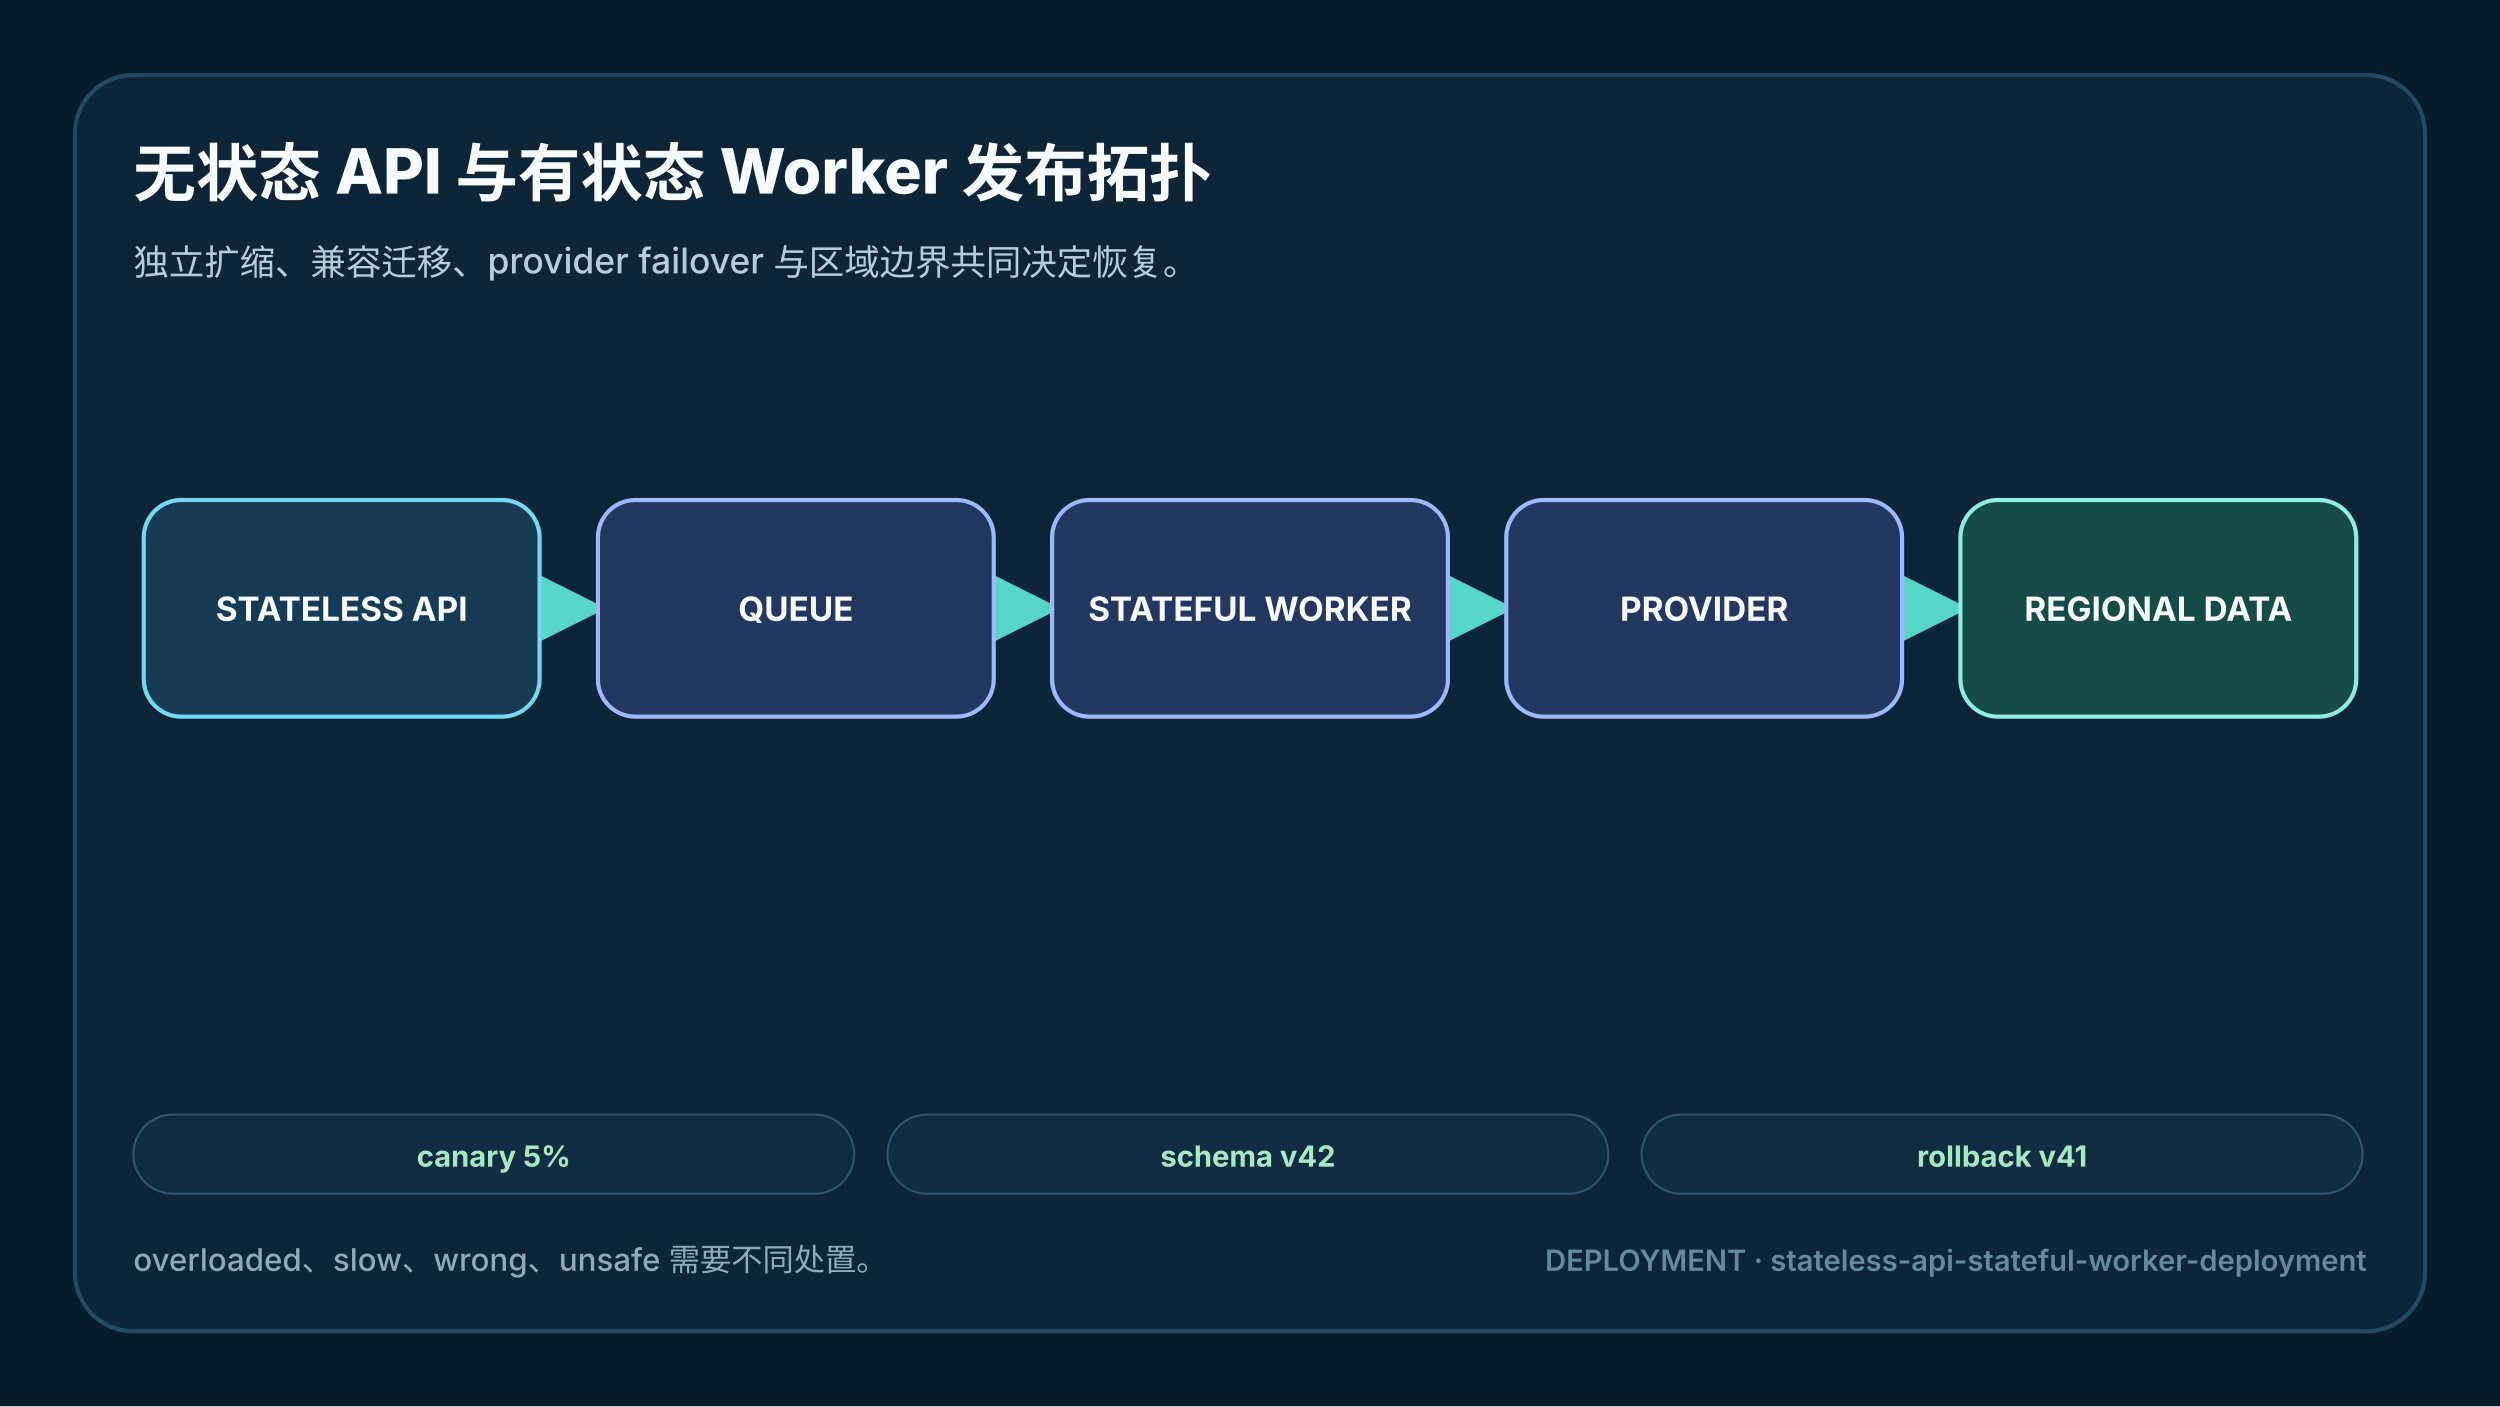
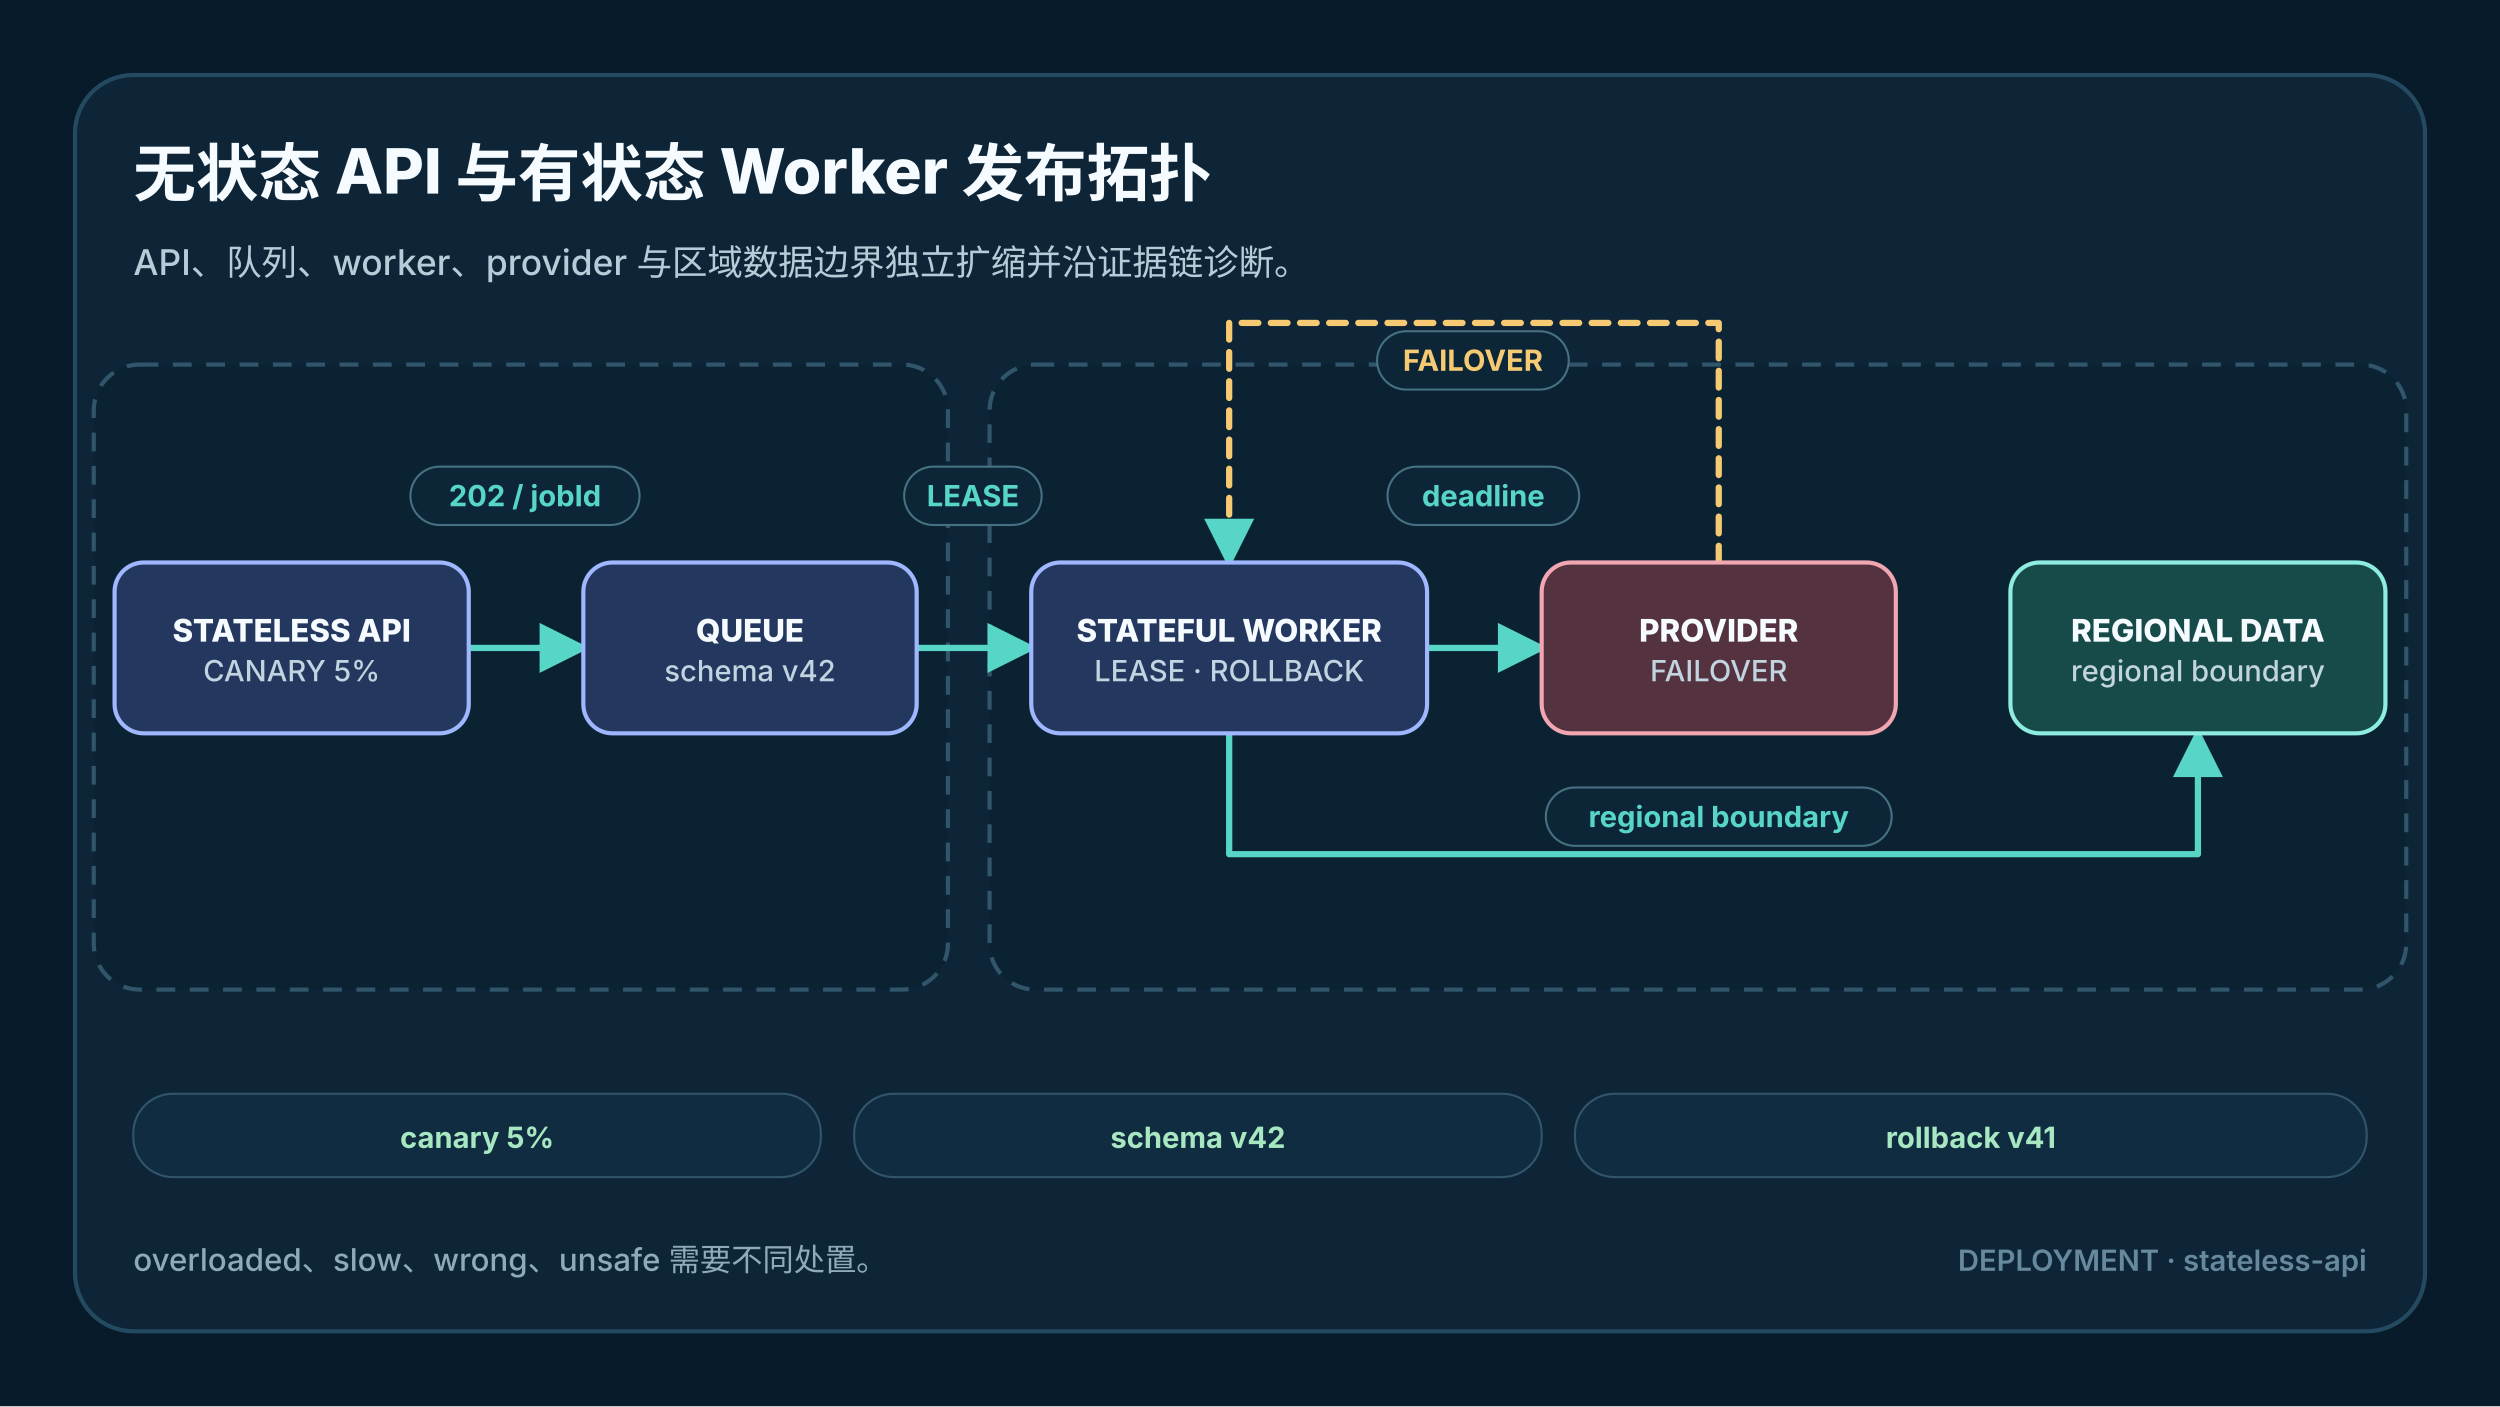
<svg xmlns="http://www.w3.org/2000/svg" width="1200" height="675" viewBox="0 0 1200 675" role="img" aria-labelledby="visual-backend-08-detail-title visual-backend-08-detail-description">
  <defs>
    <marker id="visual-backend-08-detail-arrow" markerWidth="8" markerHeight="8" refX="7" refY="4" orient="auto">
      <path d="M0 0 L8 4 L0 8 Z" fill="#57D6C7" />
    </marker>
  </defs>
  <rect width="1200" height="675" fill="#081B2A" />
  <rect x="36" y="36" width="1128" height="603" rx="28" fill="#0D2537" stroke="#244A61" stroke-width="2" />
-   <text x="64" y="94" font-family="Inter, Arial, sans-serif" font-size="30" font-weight="760" fill="#F5FBFF" text-anchor="start">无状态 API 与有状态 Worker 发布拓扑</text>
-   <text x="64" y="132" font-family="Inter, Arial, sans-serif" font-size="17" font-weight="500" fill="#B8CBD8" text-anchor="start">独立扩缩、兼容迁移、provider failover 与区域边界共同决定恢复。</text>
+   <text x="64" y="94" data-region="title" font-family="Inter, Arial, sans-serif" font-size="30" font-weight="760" fill="#F5FBFF" text-anchor="start">无状态 API 与有状态 Worker 发布拓扑</text>
+   <text x="64" y="132" data-region="subtitle" font-family="Inter, Arial, sans-serif" font-size="17" font-weight="500" fill="#B8CBD8" text-anchor="start">API、队列、worker、provider 与区域数据边界独立扩缩并沿证据链诊断。</text>
  <g data-kind="deployment">
-     <polyline data-edge="edge-1" data-from="card-1" data-to="card-2" points="259,292 287,292" fill="none" stroke="#57D6C7" stroke-width="4" stroke-linecap="round" stroke-linejoin="round" marker-end="url(#visual-backend-08-detail-arrow)" />
-     <polyline data-edge="edge-2" data-from="card-2" data-to="card-3" points="477,292 505,292" fill="none" stroke="#57D6C7" stroke-width="4" stroke-linecap="round" stroke-linejoin="round" marker-end="url(#visual-backend-08-detail-arrow)" />
-     <polyline data-edge="edge-3" data-from="card-3" data-to="card-4" points="695,292 723,292" fill="none" stroke="#57D6C7" stroke-width="4" stroke-linecap="round" stroke-linejoin="round" marker-end="url(#visual-backend-08-detail-arrow)" />
-     <polyline data-edge="edge-4" data-from="card-4" data-to="card-5" points="913,292 941,292" fill="none" stroke="#57D6C7" stroke-width="4" stroke-linecap="round" stroke-linejoin="round" marker-end="url(#visual-backend-08-detail-arrow)" />
-     <g data-node="card-1" data-kind="entry">
-       <rect x="69" y="240" width="190" height="104" rx="18" fill="#173B55" stroke="#74D8F2" stroke-width="2" />
-       <text x="164" y="298" font-family="Inter, Arial, sans-serif" font-size="16" font-weight="750" fill="#F5FBFF" text-anchor="middle">STATELESS API</text>
+     <rect data-region="stateless-zone" x="45" y="175" width="410" height="300" rx="22" fill="#0B2233" stroke="#31556B" stroke-width="2" stroke-dasharray="9 7" />
+     <rect data-region="stateful-zone" x="475" y="175" width="680" height="300" rx="22" fill="#0B2233" stroke="#31556B" stroke-width="2" stroke-dasharray="9 7" />
+     <polyline data-edge="api-enqueue" data-from="stateless-api" data-to="queue" data-kind="flow" points="225,311 280,311" fill="none" stroke="#57D6C7" stroke-width="3" stroke-linecap="round" stroke-linejoin="round" marker-end="url(#visual-backend-08-detail-arrow)" />
+     <g data-edge-label="api-enqueue">
+       <rect x="197" y="224" width="110" height="28" rx="14" fill="#0C2638" stroke="#477083" stroke-width="1" />
+       <text x="252" y="243" data-region="edge-label" font-family="Inter, Arial, sans-serif" font-size="14" font-weight="680" fill="#57D6C7" text-anchor="middle">202 / jobId</text>
    </g>
-     <g data-node="card-2" data-kind="stage">
-       <rect x="287" y="240" width="190" height="104" rx="18" fill="#24375F" stroke="#9FB7FF" stroke-width="2" />
-       <text x="382" y="298" font-family="Inter, Arial, sans-serif" font-size="16" font-weight="750" fill="#F5FBFF" text-anchor="middle">QUEUE</text>
+     <polyline data-edge="queue-lease" data-from="queue" data-to="stateful-worker" data-kind="flow" points="440,311 495,311" fill="none" stroke="#57D6C7" stroke-width="3" stroke-linecap="round" stroke-linejoin="round" marker-end="url(#visual-backend-08-detail-arrow)" />
+     <g data-edge-label="queue-lease">
+       <rect x="434" y="224" width="66" height="28" rx="14" fill="#0C2638" stroke="#477083" stroke-width="1" />
+       <text x="467" y="243" data-region="edge-label" font-family="Inter, Arial, sans-serif" font-size="14" font-weight="680" fill="#57D6C7" text-anchor="middle">LEASE</text>
    </g>
-     <g data-node="card-3" data-kind="stage">
-       <rect x="505" y="240" width="190" height="104" rx="18" fill="#24375F" stroke="#9FB7FF" stroke-width="2" />
-       <text x="600" y="298" font-family="Inter, Arial, sans-serif" font-size="16" font-weight="750" fill="#F5FBFF" text-anchor="middle">STATEFUL WORKER</text>
+     <polyline data-edge="worker-provider" data-from="stateful-worker" data-to="provider" data-kind="flow" points="685,311 740,311" fill="none" stroke="#57D6C7" stroke-width="3" stroke-linecap="round" stroke-linejoin="round" marker-end="url(#visual-backend-08-detail-arrow)" />
+     <g data-edge-label="worker-provider">
+       <rect x="666" y="224" width="92" height="28" rx="14" fill="#0C2638" stroke="#477083" stroke-width="1" />
+       <text x="712" y="243" data-region="edge-label" font-family="Inter, Arial, sans-serif" font-size="14" font-weight="680" fill="#57D6C7" text-anchor="middle">deadline</text>
    </g>
-     <g data-node="card-4" data-kind="stage">
-       <rect x="723" y="240" width="190" height="104" rx="18" fill="#24375F" stroke="#9FB7FF" stroke-width="2" />
-       <text x="818" y="298" font-family="Inter, Arial, sans-serif" font-size="16" font-weight="750" fill="#F5FBFF" text-anchor="middle">PROVIDER</text>
+     <polyline data-edge="worker-data" data-from="stateful-worker" data-to="regional-data" data-kind="flow" points="590,352 590,410 1055,410 1055,352" fill="none" stroke="#57D6C7" stroke-width="3" stroke-linecap="round" stroke-linejoin="round" marker-end="url(#visual-backend-08-detail-arrow)" />
+     <g data-edge-label="worker-data">
+       <rect x="742" y="378" width="166" height="28" rx="14" fill="#0C2638" stroke="#477083" stroke-width="1" />
+       <text x="825" y="397" data-region="edge-label" font-family="Inter, Arial, sans-serif" font-size="14" font-weight="680" fill="#57D6C7" text-anchor="middle">regional boundary</text>
    </g>
-     <g data-node="card-5" data-kind="outcome">
-       <rect x="941" y="240" width="190" height="104" rx="18" fill="#174B4A" stroke="#8EECE1" stroke-width="2" />
-       <text x="1036" y="298" font-family="Inter, Arial, sans-serif" font-size="16" font-weight="750" fill="#F5FBFF" text-anchor="middle">REGIONAL DATA</text>
+     <polyline data-edge="provider-failover" data-from="provider" data-to="stateful-worker" data-kind="failover" points="825,270 825,155 590,155 590,270" fill="none" stroke="#F5CA72" stroke-width="3" stroke-dasharray="8 6" stroke-linecap="round" stroke-linejoin="round" marker-end="url(#visual-backend-08-detail-arrow)" />
+     <g data-edge-label="provider-failover">
+       <rect x="661" y="159" width="92" height="28" rx="14" fill="#0C2638" stroke="#477083" stroke-width="1" />
+       <text x="707" y="178" data-region="edge-label" font-family="Inter, Arial, sans-serif" font-size="14" font-weight="680" fill="#F5CA72" text-anchor="middle">FAILOVER</text>
    </g>
-     <g data-value="1">
-       <rect x="64" y="535" width="346" height="38" rx="19" fill="#102C40" stroke="#31556B" />
-       <text x="237" y="560" font-family="Inter, Arial, sans-serif" font-size="14" font-weight="650" fill="#A7E8C2" text-anchor="middle">canary 5%</text>
+     <g data-node="stateless-api" data-kind="service">
+       <rect x="55" y="270" width="170" height="82" rx="14" fill="#24375F" stroke="#9FB7FF" stroke-width="2" />
+       <text x="140" y="308" data-region="node-primary" font-family="Inter, Arial, sans-serif" font-size="15" font-weight="760" fill="#F5FBFF" text-anchor="middle">STATELESS API</text>
+       <text x="140" y="327" data-region="node-secondary" font-family="Inter, Arial, sans-serif" font-size="14" font-weight="540" fill="#C1D4E0" text-anchor="middle">CANARY 5%</text>
    </g>
-     <g data-value="2">
-       <rect x="426" y="535" width="346" height="38" rx="19" fill="#102C40" stroke="#31556B" />
-       <text x="599" y="560" font-family="Inter, Arial, sans-serif" font-size="14" font-weight="650" fill="#A7E8C2" text-anchor="middle">schema v42</text>
+     <g data-node="queue" data-kind="queue">
+       <rect x="280" y="270" width="160" height="82" rx="14" fill="#24375F" stroke="#9FB7FF" stroke-width="2" />
+       <text x="360" y="308" data-region="node-primary" font-family="Inter, Arial, sans-serif" font-size="15" font-weight="760" fill="#F5FBFF" text-anchor="middle">QUEUE</text>
+       <text x="360" y="327" data-region="node-secondary" font-family="Inter, Arial, sans-serif" font-size="14" font-weight="540" fill="#C1D4E0" text-anchor="middle">schema v42</text>
    </g>
-     <g data-value="3">
-       <rect x="788" y="535" width="346" height="38" rx="19" fill="#102C40" stroke="#31556B" />
-       <text x="961" y="560" font-family="Inter, Arial, sans-serif" font-size="14" font-weight="650" fill="#A7E8C2" text-anchor="middle">rollback v41</text>
+     <g data-node="stateful-worker" data-kind="worker">
+       <rect x="495" y="270" width="190" height="82" rx="14" fill="#24375F" stroke="#9FB7FF" stroke-width="2" />
+       <text x="590" y="308" data-region="node-primary" font-family="Inter, Arial, sans-serif" font-size="15" font-weight="760" fill="#F5FBFF" text-anchor="middle">STATEFUL WORKER</text>
+       <text x="590" y="327" data-region="node-secondary" font-family="Inter, Arial, sans-serif" font-size="14" font-weight="540" fill="#C1D4E0" text-anchor="middle">LEASE · ROLLBACK</text>
+     </g>
+     <g data-node="provider" data-kind="external">
+       <rect x="740" y="270" width="170" height="82" rx="14" fill="#553240" stroke="#F2A6B2" stroke-width="2" />
+       <text x="825" y="308" data-region="node-primary" font-family="Inter, Arial, sans-serif" font-size="15" font-weight="760" fill="#F5FBFF" text-anchor="middle">PROVIDER</text>
+       <text x="825" y="327" data-region="node-secondary" font-family="Inter, Arial, sans-serif" font-size="14" font-weight="540" fill="#C1D4E0" text-anchor="middle">FAILOVER</text>
+     </g>
+     <g data-node="regional-data" data-kind="authority">
+       <rect x="965" y="270" width="180" height="82" rx="14" fill="#174B4A" stroke="#8EECE1" stroke-width="2" />
+       <text x="1055" y="308" data-region="node-primary" font-family="Inter, Arial, sans-serif" font-size="15" font-weight="760" fill="#F5FBFF" text-anchor="middle">REGIONAL DATA</text>
+       <text x="1055" y="327" data-region="node-secondary" font-family="Inter, Arial, sans-serif" font-size="14" font-weight="540" fill="#C1D4E0" text-anchor="middle">regional boundary</text>
    </g>
  </g>
-   <text x="64" y="610" font-family="Inter, Arial, sans-serif" font-size="15" font-weight="500" fill="#91AABA" text-anchor="start">overloaded、slow、wrong、unsafe 需要不同处置。</text>
-   <text x="1136" y="610" font-family="Inter, Arial, sans-serif" font-size="14" font-weight="600" fill="#66899D" text-anchor="end">DEPLOYMENT · stateless-api-stateful-worker-deployment</text>
+   <g data-value="deploy-canary">
+     <rect x="64" y="525" width="330" height="40" rx="19" fill="#102C40" stroke="#31556B" stroke-width="1" />
+     <text x="229" y="551" data-region="value" font-family="Inter, Arial, sans-serif" font-size="14" font-weight="680" fill="#A7E8C2" text-anchor="middle">canary 5%</text>
+   </g>
+   <g data-value="deploy-schema">
+     <rect x="410" y="525" width="330" height="40" rx="19" fill="#102C40" stroke="#31556B" stroke-width="1" />
+     <text x="575" y="551" data-region="value" font-family="Inter, Arial, sans-serif" font-size="14" font-weight="680" fill="#A7E8C2" text-anchor="middle">schema v42</text>
+   </g>
+   <g data-value="deploy-rollback">
+     <rect x="756" y="525" width="380" height="40" rx="19" fill="#102C40" stroke="#31556B" stroke-width="1" />
+     <text x="946" y="551" data-region="value" font-family="Inter, Arial, sans-serif" font-size="14" font-weight="680" fill="#A7E8C2" text-anchor="middle">rollback v41</text>
+   </g>
+   <text x="64" y="610" data-region="caption" font-family="Inter, Arial, sans-serif" font-size="15" font-weight="500" fill="#91AABA" text-anchor="start">overloaded、slow、wrong、unsafe 需要不同处置。</text>
+   <text x="1136" y="610" data-region="footer" font-family="Inter, Arial, sans-serif" font-size="14" font-weight="600" fill="#66899D" text-anchor="end">DEPLOYMENT · stateless-api</text>
</svg>
